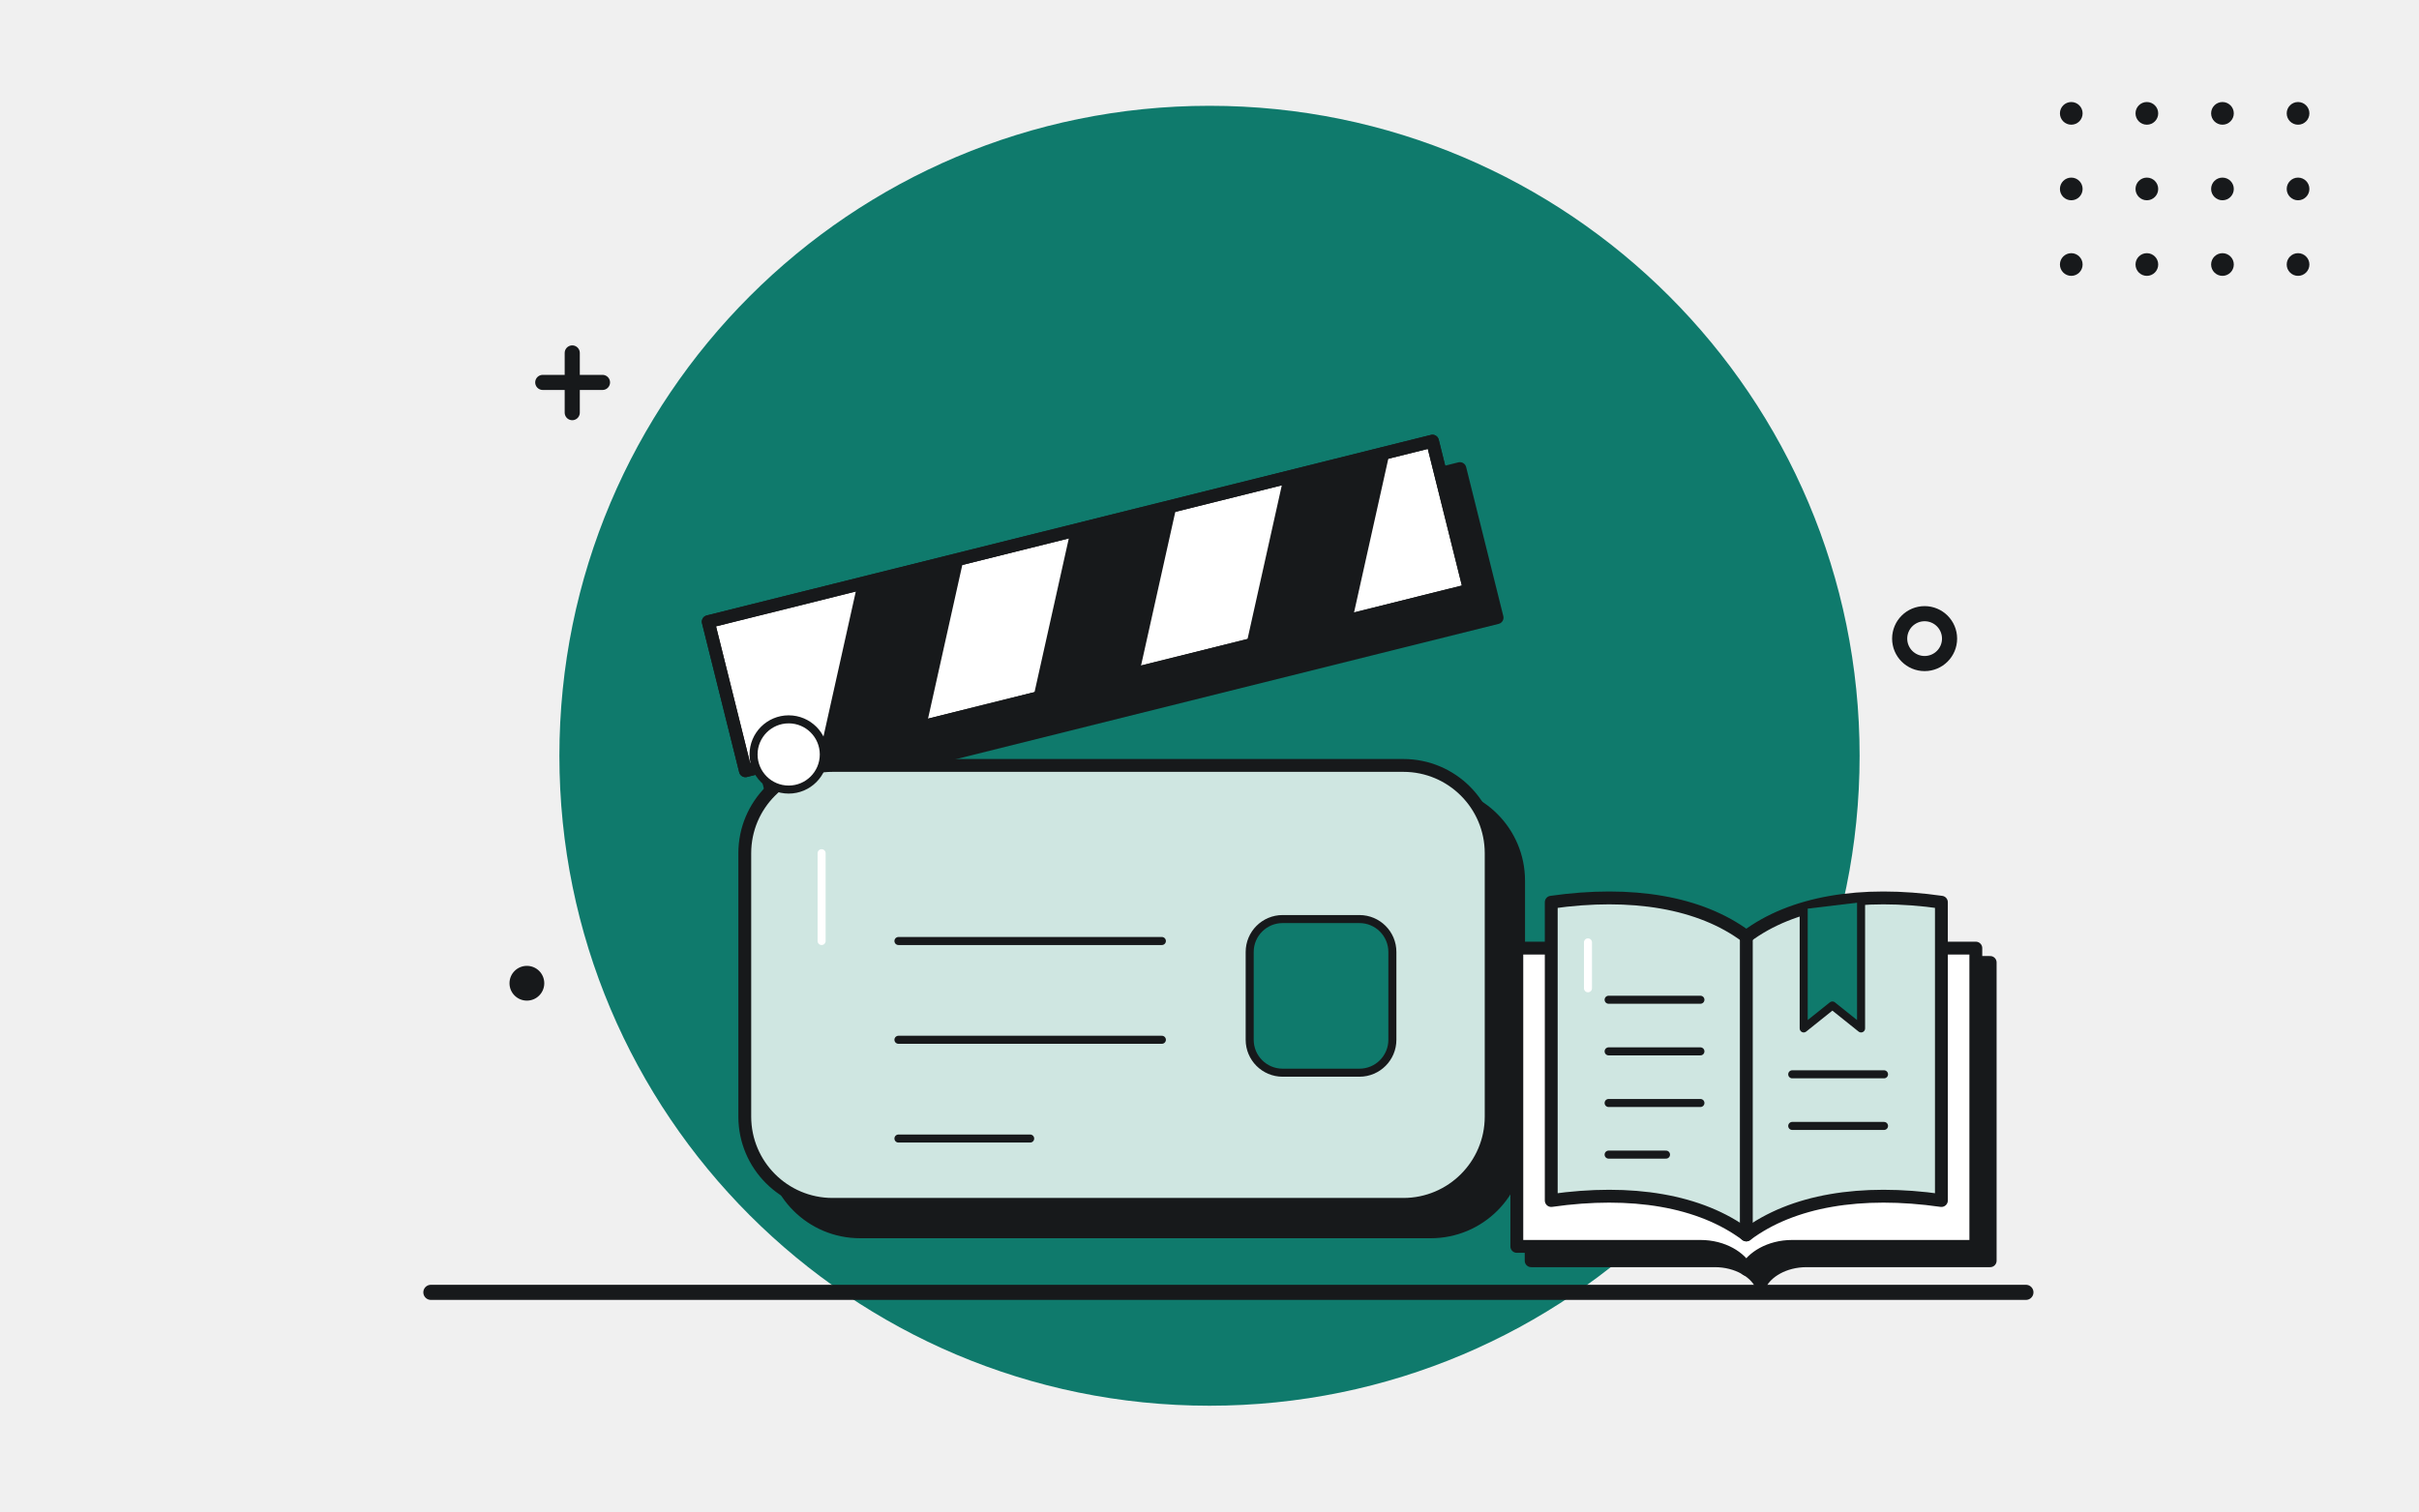
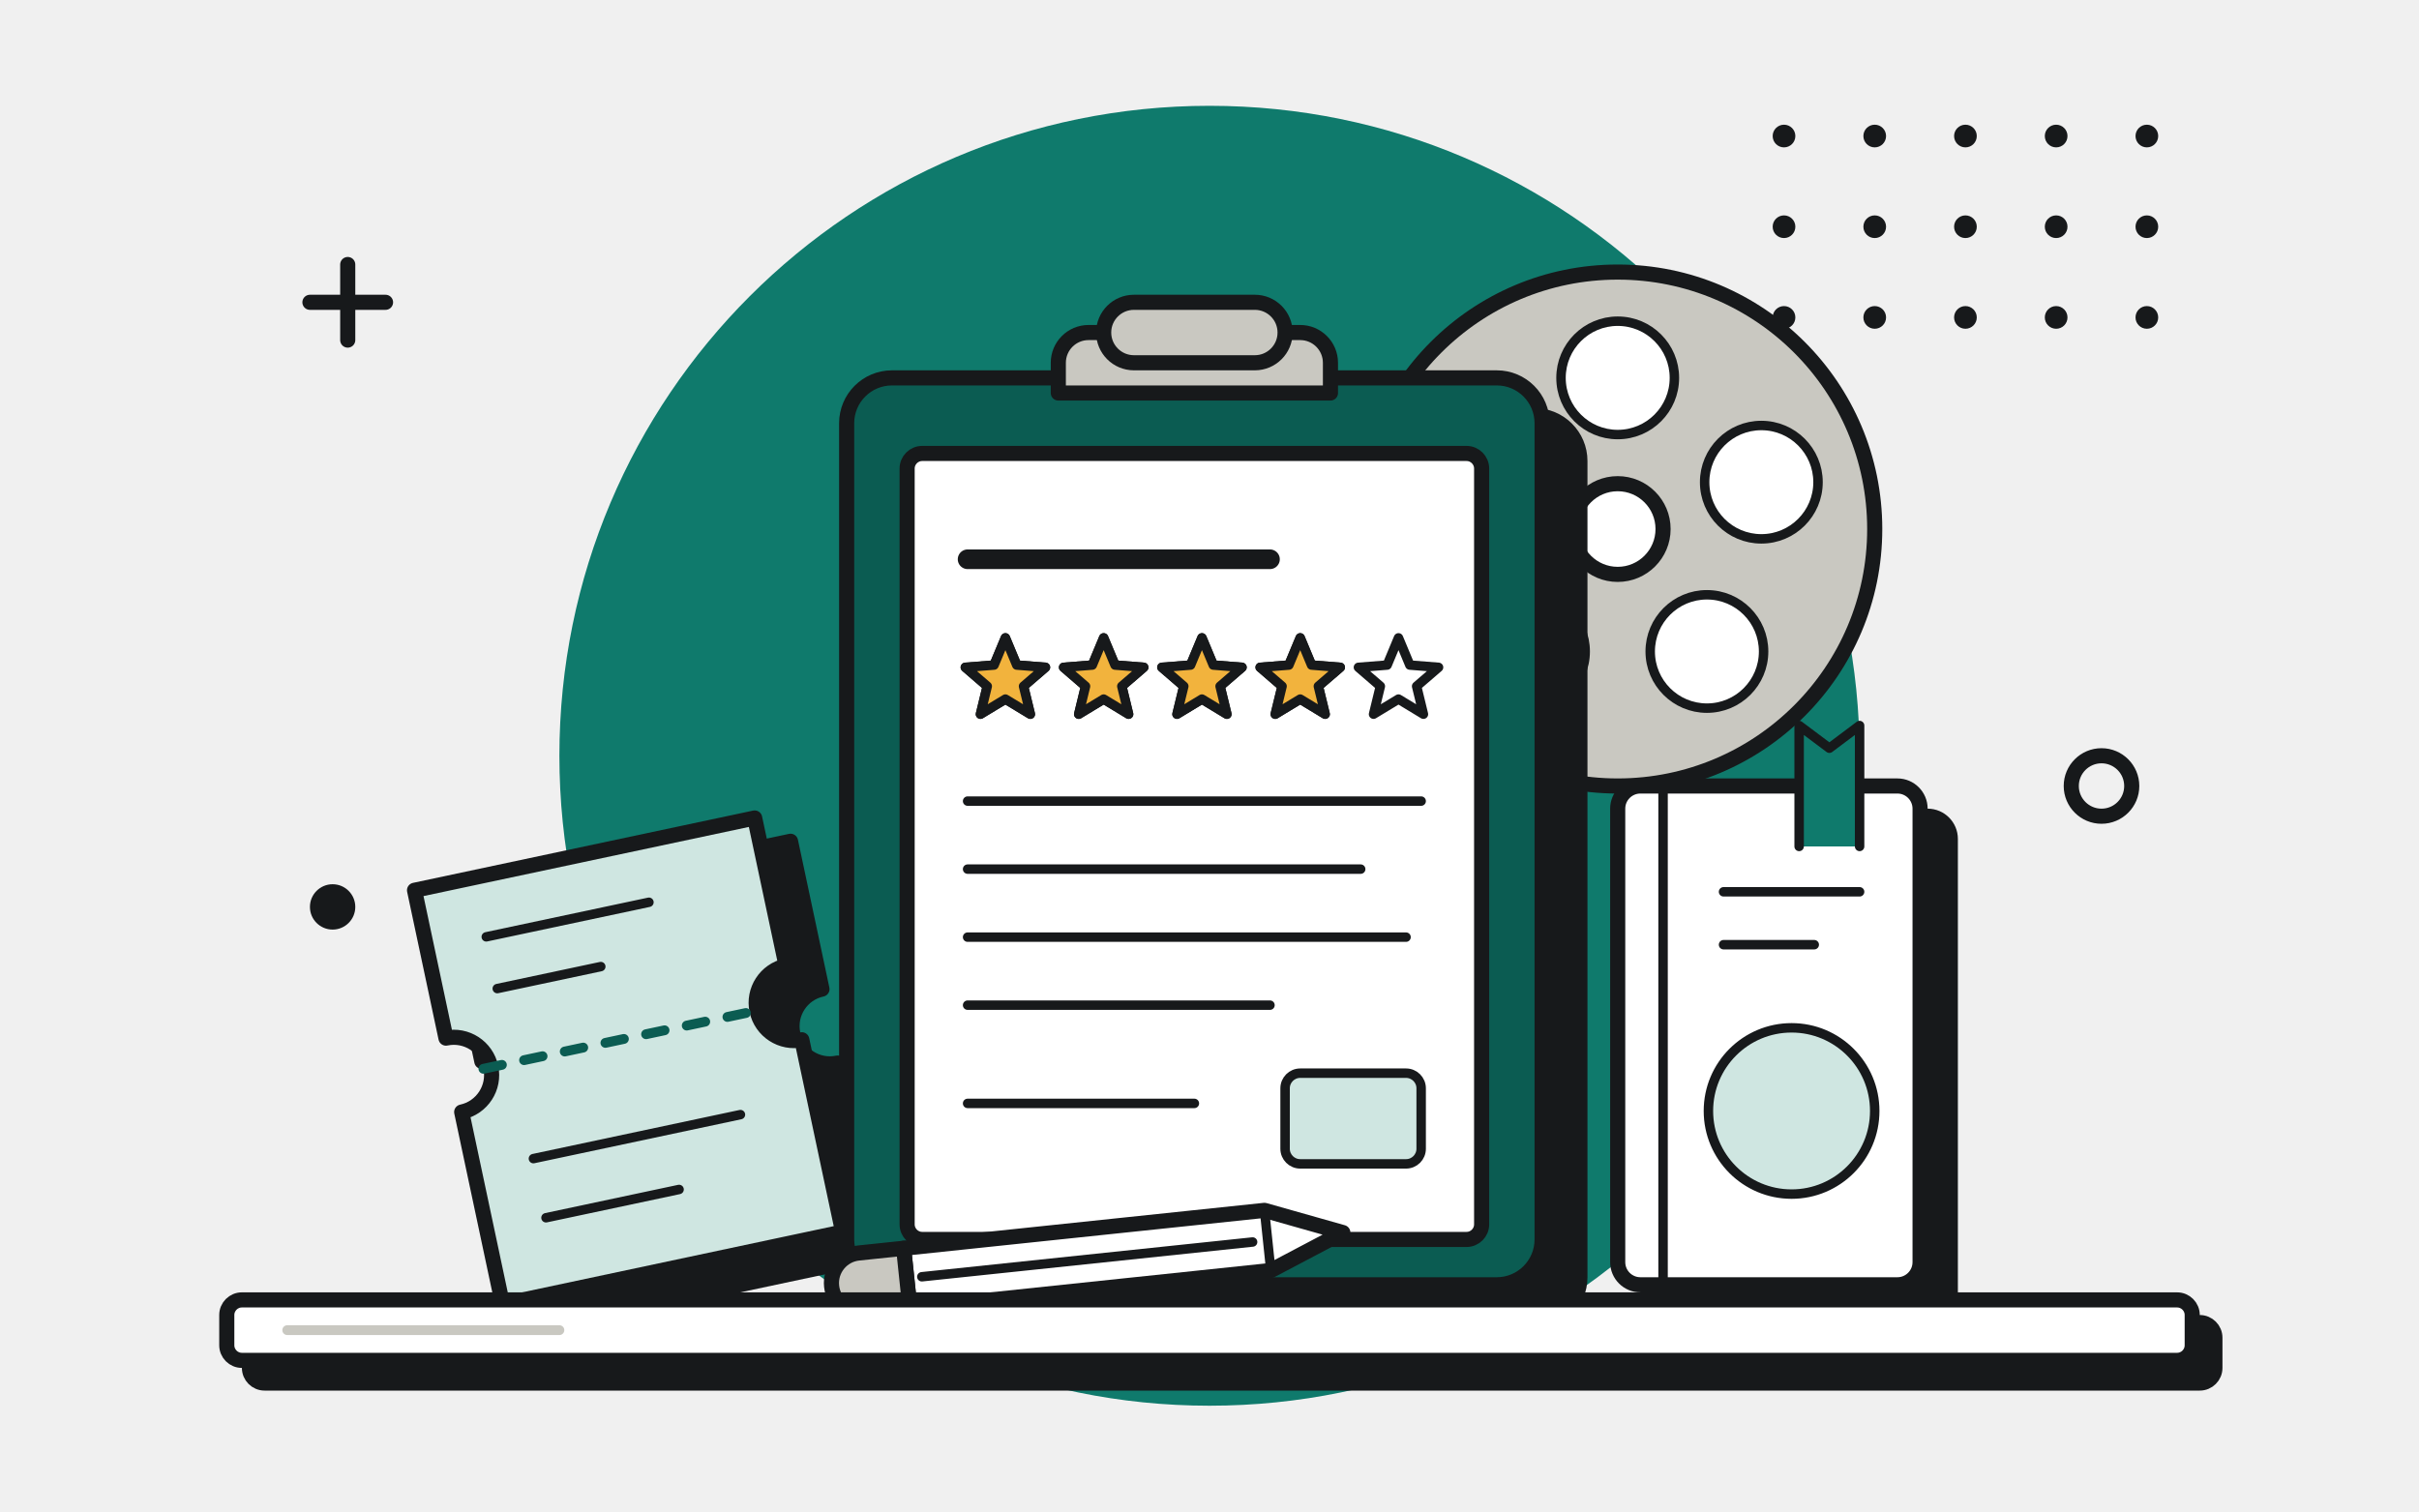
- <svg xmlns="http://www.w3.org/2000/svg" viewBox="0 0 320 200" role="img" aria-labelledby="blogre-t">
-   <style>.blogre-b{animation:blogre-b 4.8s ease-in-out infinite alternate}@keyframes blogre-b{from{transform:translateY(0)}to{transform:translateY(-2.6px)}}@media (prefers-reduced-motion:reduce){*{animation:none!important}}</style>
+ <svg xmlns="http://www.w3.org/2000/svg" viewBox="0 0 320 200" role="img" aria-labelledby="brv-t">
+   <style>.brv-k{stroke:#17191B;stroke-width:2;stroke-linejoin:round;stroke-linecap:round}.brv-d{stroke:#17191B;stroke-width:1.25;stroke-linejoin:round;stroke-linecap:round}.brv-s{animation:brv-s 8s steps(1) infinite}.brv-s1{animation-name:brv-s1}.brv-s2{animation-name:brv-s2}.brv-s3{animation-name:brv-s3}@keyframes brv-s{0%,9%{opacity:0}10%,100%{opacity:1}}@keyframes brv-s1{0%,19%{opacity:0}20%,100%{opacity:1}}@keyframes brv-s2{0%,29%{opacity:0}30%,100%{opacity:1}}@keyframes brv-s3{0%,39%{opacity:0}40%,100%{opacity:1}}.brv-reel{transform-box:view-box;transform-origin:214px 70px;animation:brv-spin 16s linear infinite}@keyframes brv-spin{to{transform:rotate(360deg)}}.brv-pen{animation:brv-pen 4s ease-in-out infinite alternate}@keyframes brv-pen{from{transform:translateX(0)}to{transform:translateX(5px)}}@media (prefers-reduced-motion:reduce){*{animation:none!important}}</style>
  <circle cx="160" cy="100" r="86" fill="#0F7A6C" />
-   <path fill="#17191B" d="M272.5 15a1.5 1.5 0 1 0 3 0a1.5 1.5 0 1 0 -3 0M282.5 15a1.5 1.5 0 1 0 3 0a1.5 1.5 0 1 0 -3 0M292.5 15a1.5 1.5 0 1 0 3 0a1.5 1.5 0 1 0 -3 0M302.5 15a1.5 1.5 0 1 0 3 0a1.5 1.5 0 1 0 -3 0M272.5 25a1.5 1.5 0 1 0 3 0a1.5 1.5 0 1 0 -3 0M282.5 25a1.5 1.5 0 1 0 3 0a1.5 1.5 0 1 0 -3 0M292.5 25a1.5 1.5 0 1 0 3 0a1.5 1.5 0 1 0 -3 0M302.5 25a1.5 1.5 0 1 0 3 0a1.5 1.5 0 1 0 -3 0M272.5 35a1.5 1.5 0 1 0 3 0a1.5 1.5 0 1 0 -3 0M282.5 35a1.5 1.5 0 1 0 3 0a1.5 1.5 0 1 0 -3 0M292.5 35a1.5 1.5 0 1 0 3 0a1.5 1.5 0 1 0 -3 0M302.5 35a1.5 1.5 0 1 0 3 0a1.5 1.5 0 1 0 -3 0" />
-   <path fill="none" stroke="#17191B" stroke-width="2" stroke-linecap="round" d="M75.7 46.7v7.9M71.8 50.6h7.9" />
-   <circle cx="254.6" cy="84.5" r="3.3" fill="none" stroke="#17191B" stroke-width="2" />
-   <circle cx="69.7" cy="130.1" r="2.3" fill="#17191B" />
-   <path d="M57 171H268" fill="none" stroke="#17191B" stroke-width="2" stroke-linecap="round" />
-   <g transform="translate(81.1 43.2) scale(2.904)">
-     <g fill="none" stroke="#17191B" stroke-linecap="round" stroke-linejoin="round" stroke-width="2" style="stroke-width:0.585">
-       <g transform="translate(1.25 1.25)" fill="#17191B">
-         <rect x="6" y="20" width="34" height="20" rx="4" />
-         <path transform="rotate(-14 7 20)" d="M6 13H40V20H6Z" />
-       </g>
-       <rect fill="#CFE6E1" x="6" y="20" width="34" height="20" rx="4" style="fill:#CFE6E1" />
-       <path stroke="#FFFFFF" stroke-width="1.25" d="M9.5 24v4" style="stroke-width:0.366;stroke:#FFFFFF" />
-       <path stroke-width="1.25" d="M13 28H25M13 32.5H25M13 37H19" style="stroke-width:0.366" />
-       <rect fill="#0F7A6C" stroke-width="1.25" x="29" y="27" width="6.5" height="7" rx="1.5" style="stroke-width:0.366" />
-       <g class="i-clap" transform="rotate(-14 7 20)">
-         <path fill="#FFFFFF" d="M6 13H40V20H6Z" style="fill:#FFFFFF" />
-         <path fill="#17191B" stroke="none" d="M13 13h5l-3.5 7h-5ZM23 13h5l-3.5 7h-5ZM33 13h5l-3.5 7h-5Z" />
-         <path d="M6 13H40V20H6Z" />
-       </g>
-       <circle fill="#FFFFFF" stroke-width="1.25" cx="8" cy="19.5" r="1.6" style="fill:#FFFFFF;stroke-width:0.366" />
+   <path d="M234.5 18a1.5 1.5 0 1 0 3 0a1.5 1.5 0 1 0 -3 0M246.5 18a1.5 1.5 0 1 0 3 0a1.5 1.5 0 1 0 -3 0M258.5 18a1.5 1.5 0 1 0 3 0a1.5 1.5 0 1 0 -3 0M270.5 18a1.5 1.5 0 1 0 3 0a1.5 1.5 0 1 0 -3 0M282.5 18a1.5 1.5 0 1 0 3 0a1.5 1.5 0 1 0 -3 0M234.5 30a1.5 1.5 0 1 0 3 0a1.5 1.5 0 1 0 -3 0M246.5 30a1.5 1.5 0 1 0 3 0a1.5 1.5 0 1 0 -3 0M258.5 30a1.5 1.5 0 1 0 3 0a1.5 1.5 0 1 0 -3 0M270.5 30a1.5 1.5 0 1 0 3 0a1.5 1.5 0 1 0 -3 0M282.5 30a1.5 1.5 0 1 0 3 0a1.5 1.5 0 1 0 -3 0M234.5 42a1.5 1.5 0 1 0 3 0a1.5 1.5 0 1 0 -3 0M246.5 42a1.5 1.5 0 1 0 3 0a1.5 1.5 0 1 0 -3 0M258.5 42a1.5 1.5 0 1 0 3 0a1.5 1.5 0 1 0 -3 0M270.5 42a1.5 1.5 0 1 0 3 0a1.5 1.5 0 1 0 -3 0M282.5 42a1.5 1.5 0 1 0 3 0a1.5 1.5 0 1 0 -3 0" fill="#17191B" />
+   <path d="M46 35v10M41 40h10" fill="none" class="brv-k" />
+   <circle cx="278" cy="104" r="4" fill="none" class="brv-k" />
+   <circle cx="44" cy="120" r="3" fill="#17191B" />
+   <g class="brv-reel">
+     <circle cx="214" cy="70" r="34" fill="#C9C8C1" class="brv-k" />
+     <circle cx="214" cy="70" r="6" fill="#FFFFFF" class="brv-k" />
+     <circle cx="214" cy="50" r="7.5" fill="#FFFFFF" class="brv-d" />
+     <circle cx="233" cy="63.8" r="7.5" fill="#FFFFFF" class="brv-d" />
+     <circle cx="225.8" cy="86.2" r="7.5" fill="#FFFFFF" class="brv-d" />
+     <circle cx="202.2" cy="86.2" r="7.5" fill="#FFFFFF" class="brv-d" />
+     <circle cx="195" cy="63.8" r="7.5" fill="#FFFFFF" class="brv-d" />
+   </g>
+   <g transform="rotate(-12 88 168)">
+     <path d="M66 112h46v20a5 5 0 0 0 0 10v26h-46v-26a5 5 0 0 0 0 -10Z" fill="#17191B" class="brv-k" transform="translate(4 4)" />
+     <path d="M66 112h46v20a5 5 0 0 0 0 10v26h-46v-26a5 5 0 0 0 0 -10Z" fill="#CFE6E1" class="brv-k" />
+     <path d="M70 137h38" fill="none" stroke="#0B5C52" stroke-width="1.3" stroke-linecap="round" stroke-linejoin="round" stroke-dasharray="2.5 3" />
+     <path d="M74 120h22M74 127h14M74 150h28M74 158h18" fill="none" class="brv-d" />
+   </g>
+   <rect x="117" y="55" width="92" height="120" rx="6" fill="#17191B" class="brv-k" />
+   <rect x="112" y="50" width="92" height="120" rx="6" fill="#0B5C52" class="brv-k" />
+   <rect x="120" y="60" width="76" height="104" rx="2" fill="#FFFFFF" class="brv-k" />
+   <path d="M140 52h36v-4a4 4 0 0 0 -4 -4h-28a4 4 0 0 0 -4 4Z" fill="#C9C8C1" class="brv-k" />
+   <rect x="146" y="40" width="24" height="8" rx="4" fill="#C9C8C1" class="brv-k" />
+   <path d="M128 74h40" fill="none" stroke="#17191B" stroke-width="2.6" stroke-linecap="round" stroke-linejoin="round" />
+   <path d="M133 84.4L134.5 88L138.3 88.3L135.4 90.8L136.3 94.5L133 92.5L129.7 94.5L130.6 90.8L127.7 88.3L131.5 88Z" fill="#FFFFFF" class="brv-d" />
+   <path d="M133 84.4L134.5 88L138.3 88.3L135.4 90.8L136.3 94.5L133 92.5L129.7 94.5L130.6 90.8L127.7 88.3L131.5 88Z" fill="#F2B33D" class="brv-d brv-s brv-s0" />
+   <path d="M146 84.4L147.5 88L151.3 88.3L148.4 90.8L149.3 94.5L146 92.5L142.7 94.5L143.6 90.8L140.7 88.3L144.5 88Z" fill="#FFFFFF" class="brv-d" />
+   <path d="M146 84.4L147.5 88L151.3 88.3L148.4 90.8L149.3 94.5L146 92.5L142.7 94.5L143.6 90.8L140.7 88.3L144.5 88Z" fill="#F2B33D" class="brv-d brv-s brv-s1" />
+   <path d="M159 84.4L160.5 88L164.3 88.3L161.4 90.8L162.3 94.5L159 92.5L155.7 94.5L156.6 90.8L153.7 88.3L157.5 88Z" fill="#FFFFFF" class="brv-d" />
+   <path d="M159 84.4L160.5 88L164.3 88.3L161.4 90.8L162.3 94.5L159 92.5L155.7 94.5L156.6 90.8L153.7 88.3L157.5 88Z" fill="#F2B33D" class="brv-d brv-s brv-s2" />
+   <path d="M172 84.4L173.5 88L177.3 88.3L174.4 90.8L175.3 94.5L172 92.5L168.7 94.5L169.6 90.8L166.7 88.3L170.5 88Z" fill="#FFFFFF" class="brv-d" />
+   <path d="M172 84.4L173.5 88L177.3 88.3L174.4 90.8L175.3 94.5L172 92.5L168.7 94.5L169.6 90.8L166.7 88.3L170.5 88Z" fill="#F2B33D" class="brv-d brv-s brv-s3" />
+   <path d="M185 84.4L186.5 88L190.3 88.3L187.4 90.8L188.3 94.5L185 92.5L181.7 94.5L182.6 90.8L179.7 88.3L183.5 88Z" fill="#FFFFFF" class="brv-d" />
+   <path d="M128 106h60M128 115h52M128 124h58M128 133h40M128 146h30" fill="none" class="brv-d" />
+   <rect x="170" y="142" width="18" height="12" rx="2" fill="#CFE6E1" class="brv-d" />
+   <rect x="218" y="108" width="40" height="66" rx="3" fill="#17191B" class="brv-k" />
+   <rect x="214" y="104" width="40" height="66" rx="3" fill="#FFFFFF" class="brv-k" />
+   <path d="M220 104v66" fill="none" class="brv-d" />
+   <path d="M228 118h18M228 125h12" fill="none" class="brv-d" />
+   <path d="M238 112v-16l4 3l4 -3v16" fill="#0F7A6C" class="brv-d" />
+   <rect x="226" y="136" width="22" height="22" rx="11" fill="#CFE6E1" class="brv-d" />
+   <g class="brv-pen">
+     <g transform="rotate(-6 150 168)">
+       <path d="M120 162h48l10 4l-10 4h-48Z" fill="#FFFFFF" class="brv-k" />
+       <path d="M168 162v8M122 166h44" fill="none" class="brv-d" />
+       <path d="M120 162h-6a4 4 0 0 0 0 8h6Z" fill="#C9C8C1" class="brv-k" />
    </g>
  </g>
-   <g class="blogre-b">
-     <g transform="translate(196.1 104.2) scale(1.518)">
-       <g fill="none" stroke="#17191B" stroke-linecap="round" stroke-linejoin="round" stroke-width="2" style="stroke-width:1.12">
-         <g transform="translate(1.25 1.25)" fill="#17191B">
-           <path d="M3 14V40H19c2 0 3.5 1 4 2 .5-1 2-2 4-2H43V14Z" />
-         </g>
-         <path fill="#FFFFFF" d="M3 14V40H19c2 0 3.5 1 4 2 .5-1 2-2 4-2H43V14Z" style="fill:#FFFFFF" />
-         <path fill="#CFE6E1" d="M23 13C19 10 13 9 6 10V36C13 35 19 36 23 39 27 36 33 35 40 36V10C33 9 27 10 23 13Z" style="fill:#CFE6E1" />
-         <path d="M23 13V39" />
-         <path stroke="#FFFFFF" stroke-width="1.25" d="M9.2 13.5v4" style="stroke-width:0.7;stroke:#FFFFFF" />
-         <path stroke-width="1.25" d="M11 18.5H19M11 23H19M11 27.5H19M11 32H16M27 25H35M27 29.5H35" style="stroke-width:0.7" />
-         <path fill="#0F7A6C" stroke-width="1.25" d="M28 10.6V21l2.5-2 2.5 2V10" style="stroke-width:0.7" />
-       </g>
-     </g>
-   </g>
+   <rect x="33" y="175" width="260" height="8" rx="2" fill="#17191B" class="brv-k" />
+   <rect x="30" y="172" width="260" height="8" rx="2" fill="#FFFFFF" class="brv-k" />
+   <path d="M38 176h36" fill="none" stroke="#C9C8C1" stroke-width="1.3" stroke-linecap="round" stroke-linejoin="round" />
</svg>
